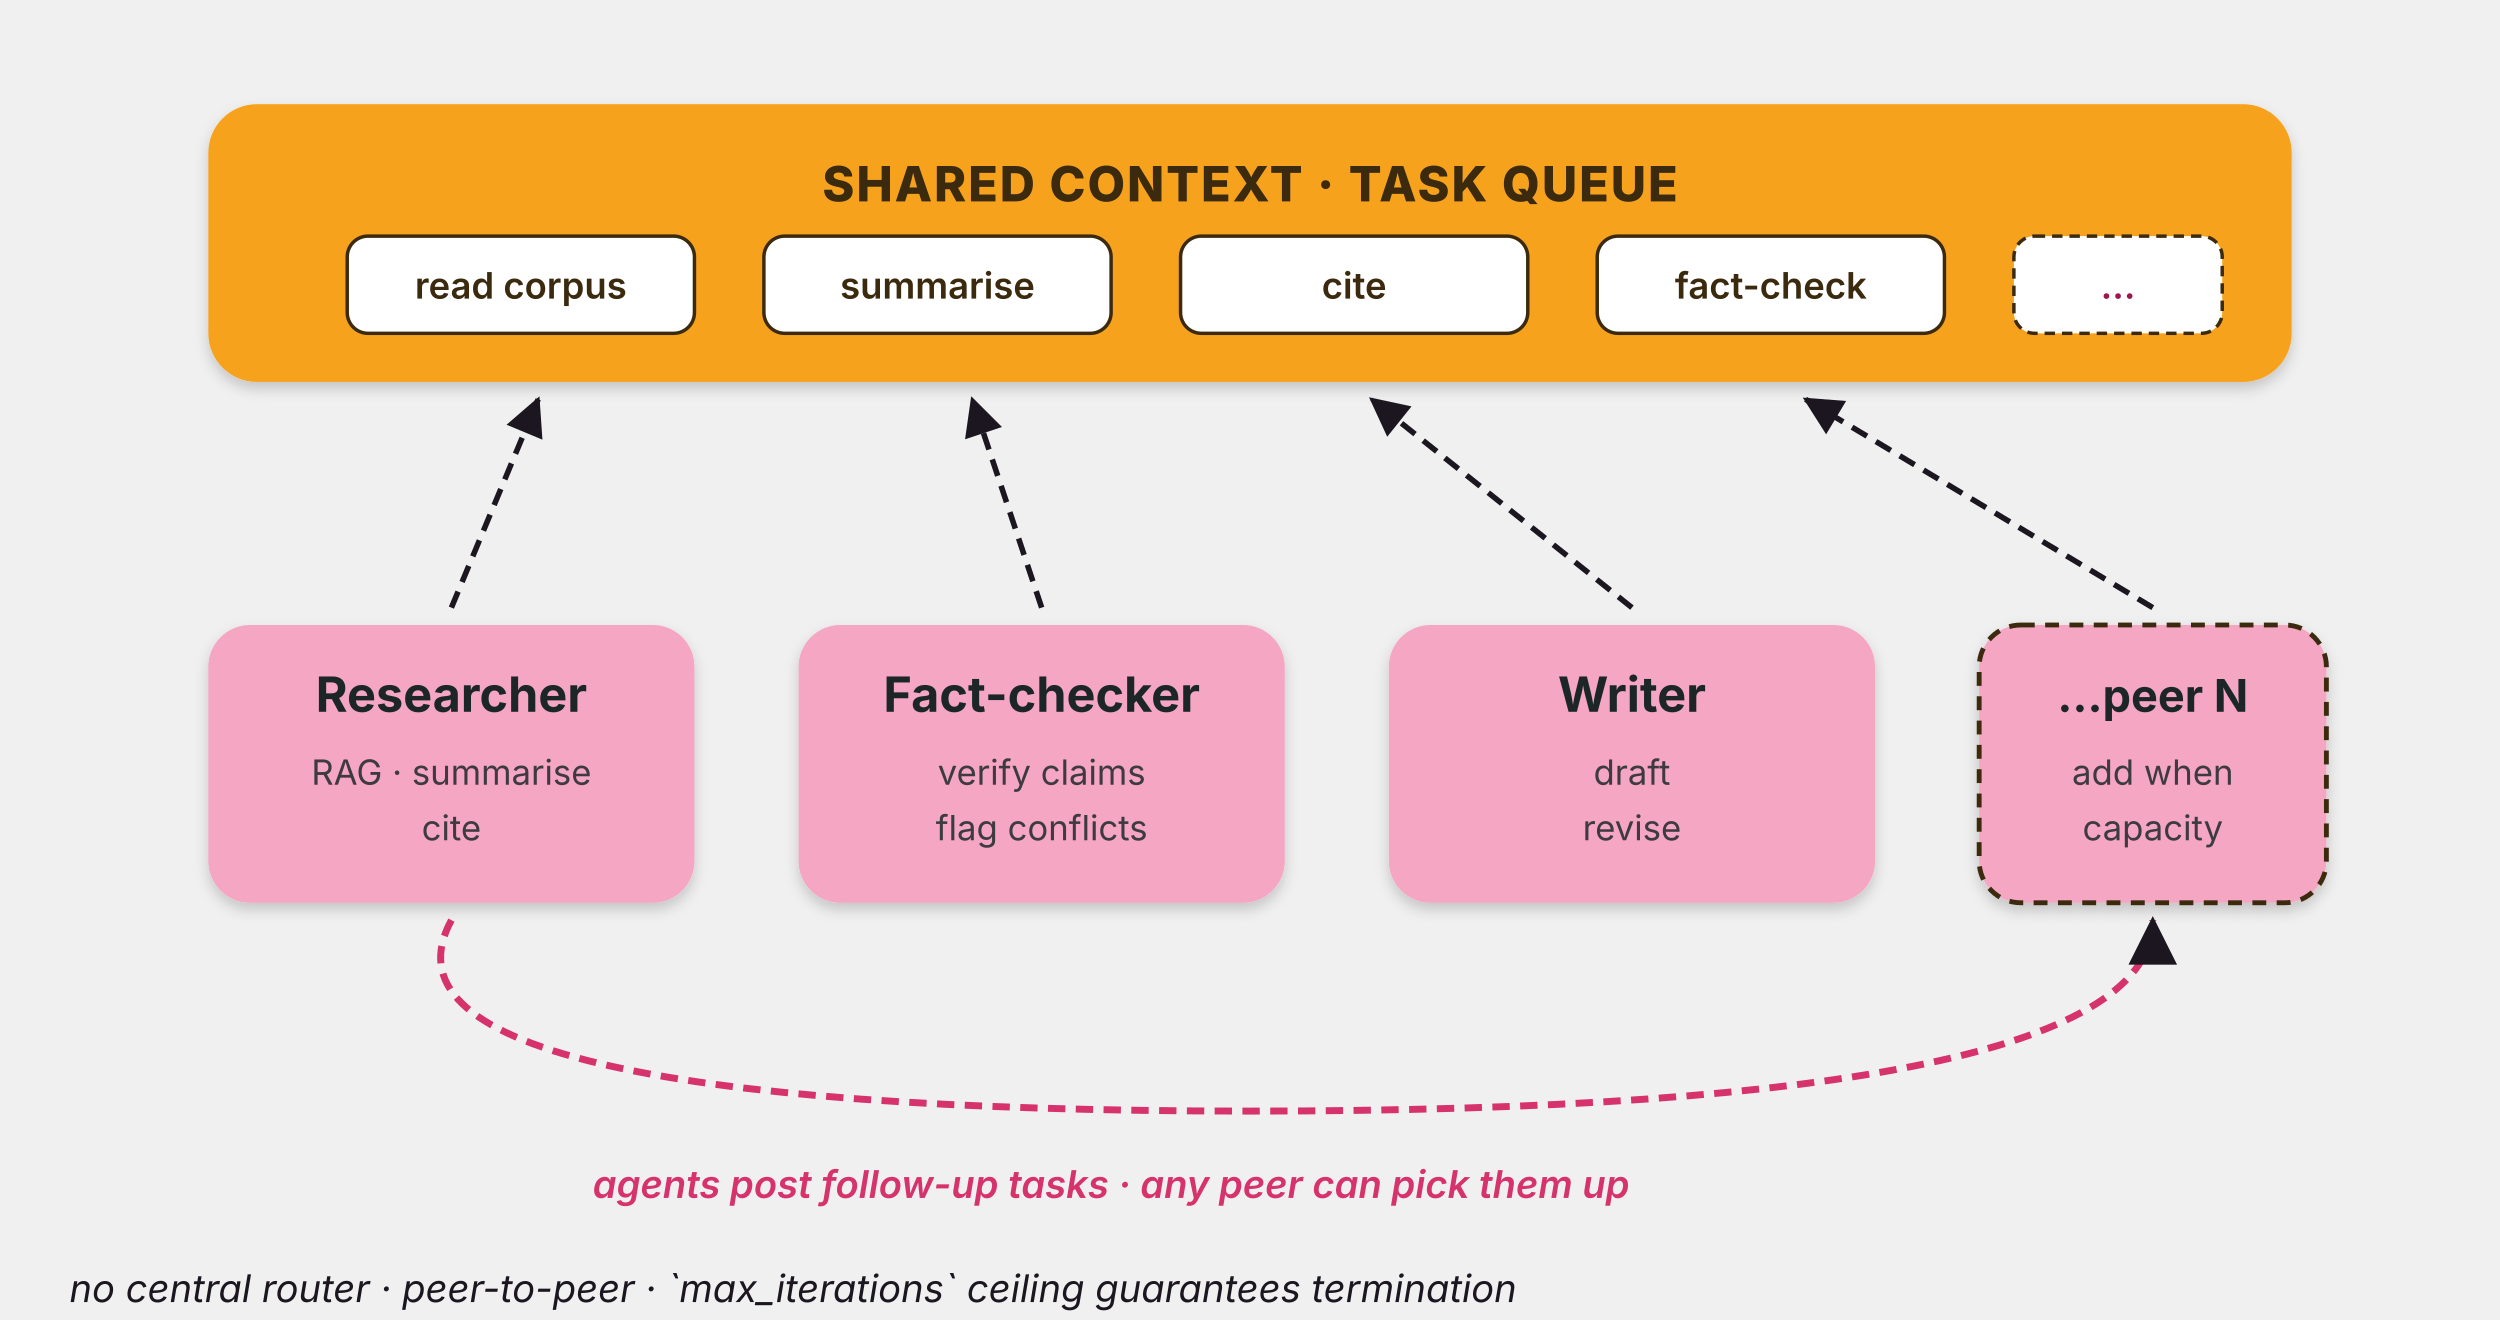
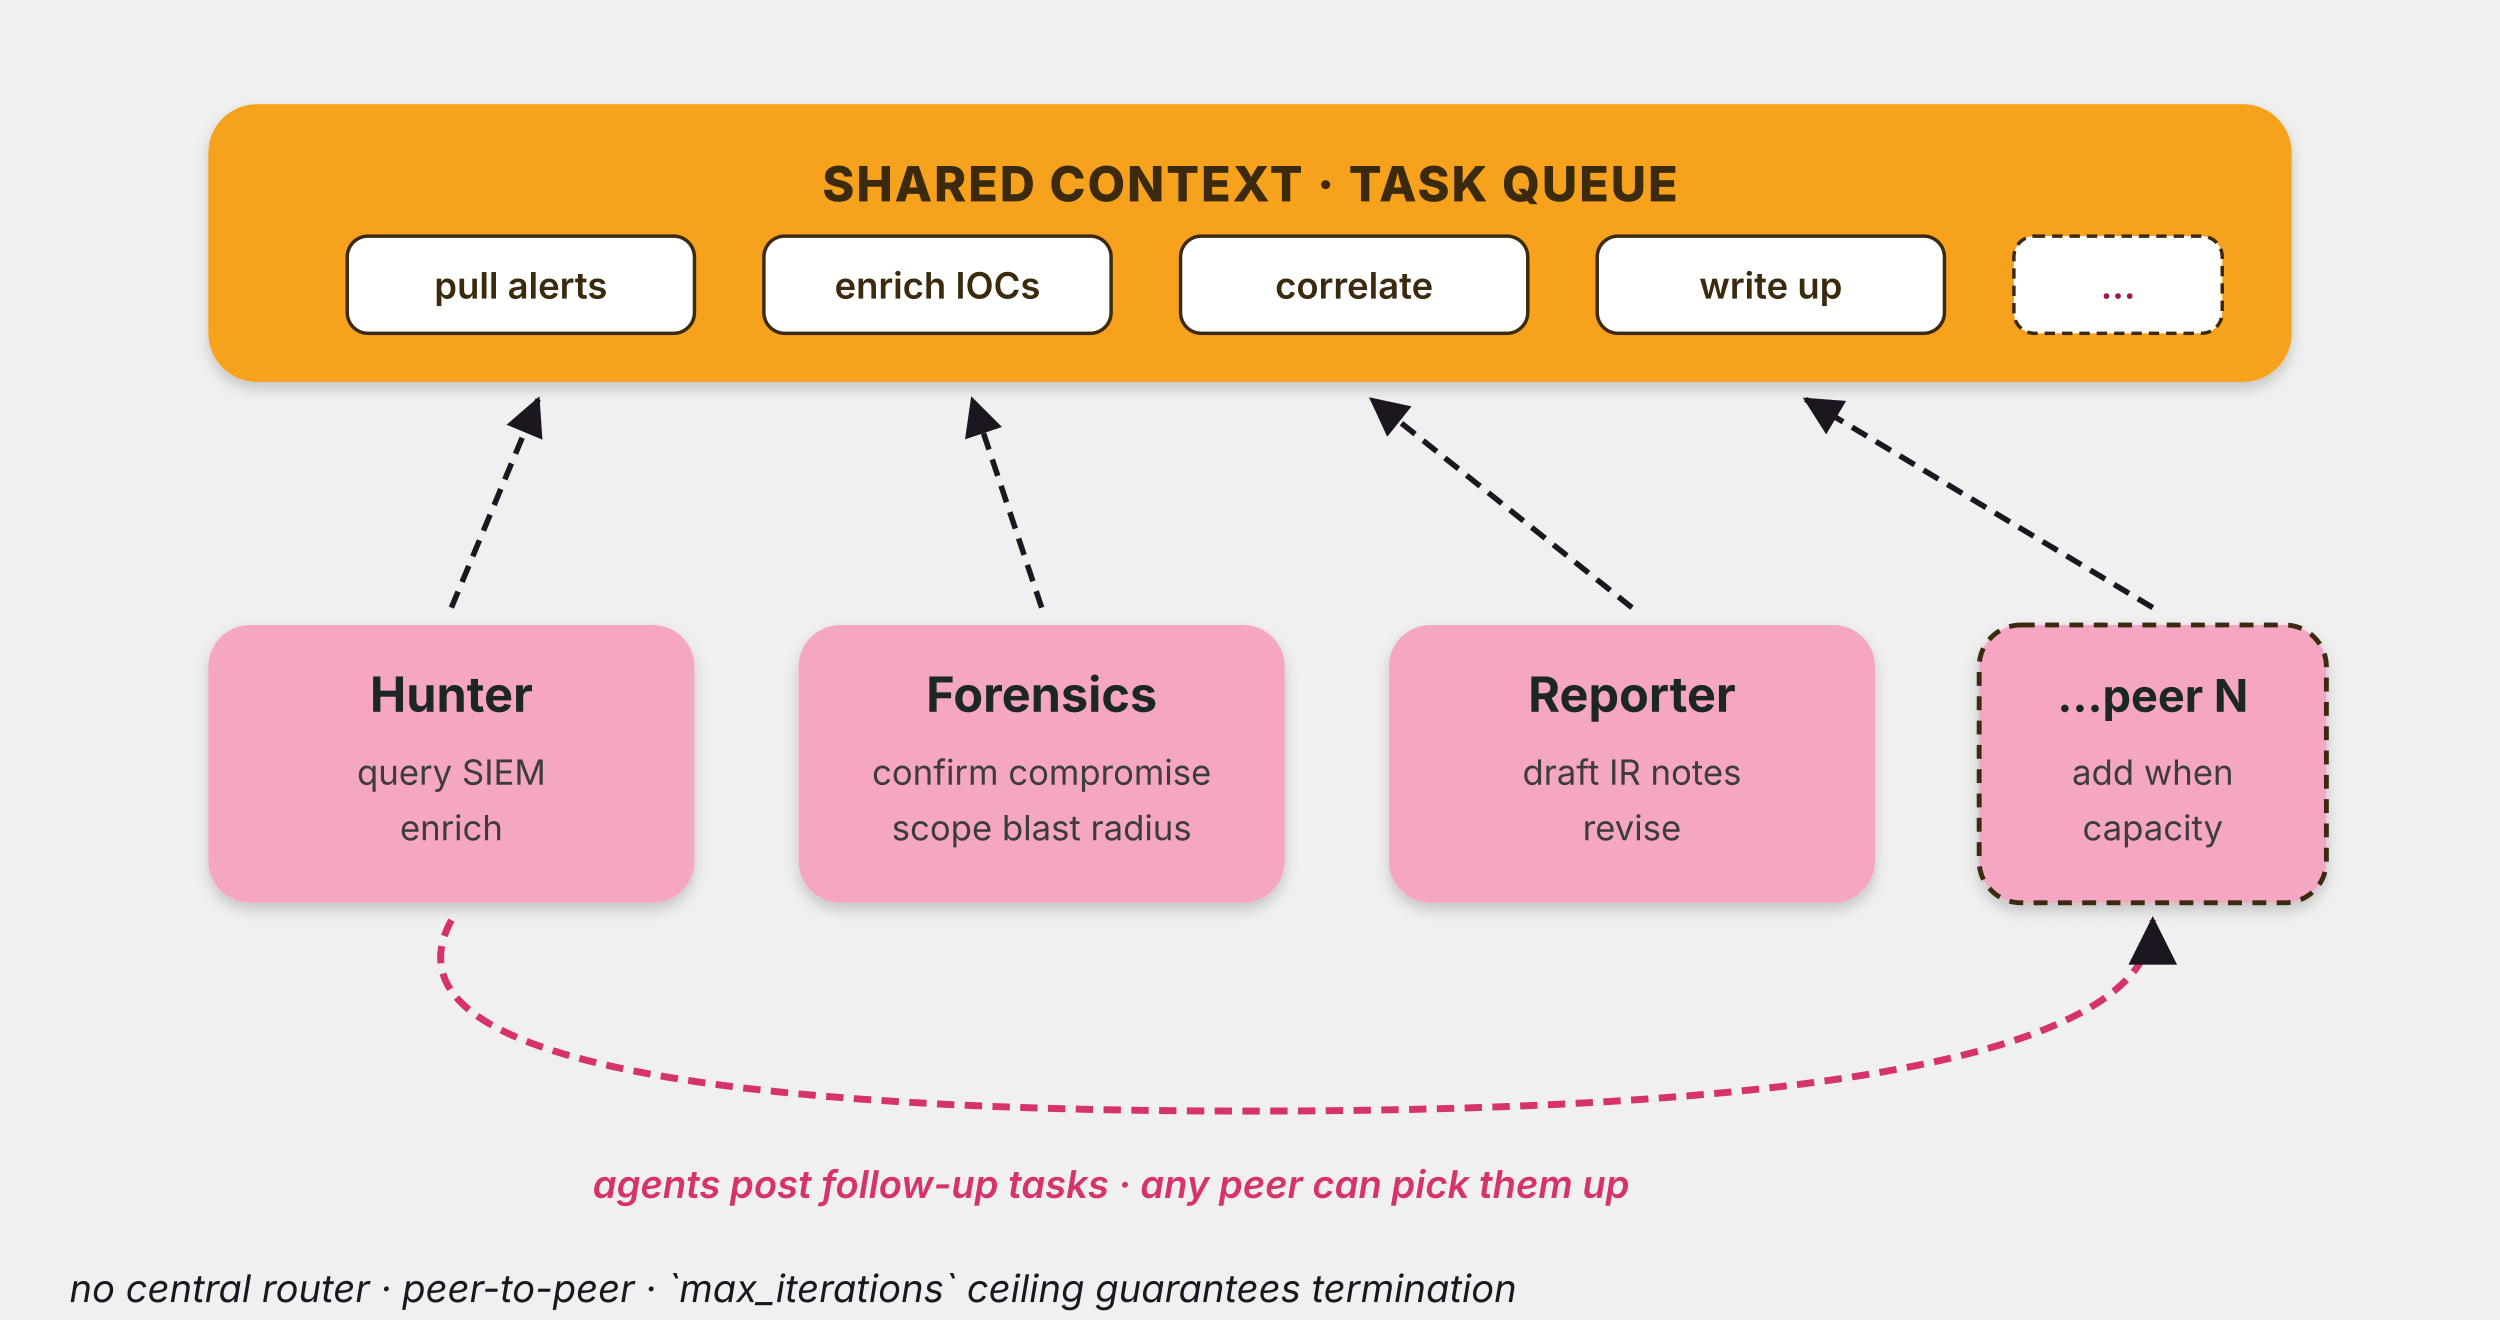
<svg xmlns="http://www.w3.org/2000/svg" viewBox="0 0 720 380" font-family="-apple-system, BlinkMacSystemFont, 'Inter', sans-serif" shape-rendering="geometricPrecision">
  <defs>
    <filter id="sh" x="-20%" y="-20%" width="140%" height="140%">
      <feGaussianBlur in="SourceAlpha" stdDeviation="2" />
      <feOffset dx="0" dy="2" result="o" />
      <feComponentTransfer>
        <feFuncA type="linear" slope="0.18" />
      </feComponentTransfer>
      <feMerge>
        <feMergeNode />
        <feMergeNode in="SourceGraphic" />
      </feMerge>
    </filter>
    <marker id="a" viewBox="0 0 12 12" refX="11" refY="6" markerWidth="7" markerHeight="7" orient="auto-start-reverse">
      <path d="M 0,0 L 12,6 L 0,12 z" fill="#1B1620" />
    </marker>
  </defs>
  <g filter="url(#sh)">
    <rect x="60" y="30" width="600" height="80" rx="14" fill="#F7A21E" />
    <text x="360" y="58" text-anchor="middle" font-size="14" font-weight="800" fill="#3A2A0F" letter-spacing="0.04em">SHARED CONTEXT · TASK QUEUE</text>
    <rect x="100" y="68" width="100" height="28" rx="6" fill="#FFFFFF" stroke="#3A2A0F" stroke-width="1" />
-     <text x="150" y="86" text-anchor="middle" font-size="10.5" font-weight="600" fill="#3A2A0F">read corpus</text>
+     <text x="150" y="86" text-anchor="middle" font-size="10.5" font-weight="600" fill="#3A2A0F">pull alerts</text>
    <rect x="220" y="68" width="100" height="28" rx="6" fill="#FFFFFF" stroke="#3A2A0F" stroke-width="1" />
-     <text x="270" y="86" text-anchor="middle" font-size="10.5" font-weight="600" fill="#3A2A0F">summarise</text>
+     <text x="270" y="86" text-anchor="middle" font-size="10.5" font-weight="600" fill="#3A2A0F">enrich IOCs</text>
    <rect x="340" y="68" width="100" height="28" rx="6" fill="#FFFFFF" stroke="#3A2A0F" stroke-width="1" />
-     <text x="390" y="86" text-anchor="middle" font-size="10.5" font-weight="600" fill="#3A2A0F">cite</text>
+     <text x="390" y="86" text-anchor="middle" font-size="10.5" font-weight="600" fill="#3A2A0F">correlate</text>
    <rect x="460" y="68" width="100" height="28" rx="6" fill="#FFFFFF" stroke="#3A2A0F" stroke-width="1" />
-     <text x="510" y="86" text-anchor="middle" font-size="10.5" font-weight="600" fill="#3A2A0F">fact-check</text>
+     <text x="510" y="86" text-anchor="middle" font-size="10.5" font-weight="600" fill="#3A2A0F">write up</text>
    <rect x="580" y="68" width="60" height="28" rx="6" fill="#FFFFFF" stroke="#3A2A0F" stroke-width="1" stroke-dasharray="3,2" />
    <text x="610" y="86" text-anchor="middle" font-size="10.5" font-weight="600" fill="#9D174D">…</text>
  </g>
  <g filter="url(#sh)">
    <rect x="60" y="180" width="140" height="80" rx="12" fill="#F4A6C2" />
-     <text x="130" y="205" text-anchor="middle" font-size="14" font-weight="700" fill="#1F2828">Researcher</text>
-     <text x="130" y="226" text-anchor="middle" font-size="10" fill="#1F2828" opacity="0.85">RAG · summarise</text>
-     <text x="130" y="242" text-anchor="middle" font-size="10" fill="#1F2828" opacity="0.85">cite</text>
+     <text x="130" y="205" text-anchor="middle" font-size="14" font-weight="700" fill="#1F2828">Hunter</text>
+     <text x="130" y="226" text-anchor="middle" font-size="10" fill="#1F2828" opacity="0.85">query SIEM</text>
+     <text x="130" y="242" text-anchor="middle" font-size="10" fill="#1F2828" opacity="0.85">enrich</text>
    <rect x="230" y="180" width="140" height="80" rx="12" fill="#F4A6C2" />
-     <text x="300" y="205" text-anchor="middle" font-size="14" font-weight="700" fill="#1F2828">Fact-checker</text>
-     <text x="300" y="226" text-anchor="middle" font-size="10" fill="#1F2828" opacity="0.85">verify claims</text>
-     <text x="300" y="242" text-anchor="middle" font-size="10" fill="#1F2828" opacity="0.85">flag conflicts</text>
+     <text x="300" y="205" text-anchor="middle" font-size="14" font-weight="700" fill="#1F2828">Forensics</text>
+     <text x="300" y="226" text-anchor="middle" font-size="10" fill="#1F2828" opacity="0.85">confirm compromise</text>
+     <text x="300" y="242" text-anchor="middle" font-size="10" fill="#1F2828" opacity="0.85">scope blast radius</text>
    <rect x="400" y="180" width="140" height="80" rx="12" fill="#F4A6C2" />
-     <text x="470" y="205" text-anchor="middle" font-size="14" font-weight="700" fill="#1F2828">Writer</text>
-     <text x="470" y="226" text-anchor="middle" font-size="10" fill="#1F2828" opacity="0.85">draft</text>
+     <text x="470" y="205" text-anchor="middle" font-size="14" font-weight="700" fill="#1F2828">Reporter</text>
+     <text x="470" y="226" text-anchor="middle" font-size="10" fill="#1F2828" opacity="0.85">draft IR notes</text>
    <text x="470" y="242" text-anchor="middle" font-size="10" fill="#1F2828" opacity="0.85">revise</text>
    <rect x="570" y="180" width="100" height="80" rx="12" fill="#F4A6C2" stroke="#3A2A0F" stroke-width="1.4" stroke-dasharray="4,3" />
    <text x="620" y="205" text-anchor="middle" font-size="13" font-weight="700" fill="#1F2828">…peer N</text>
    <text x="620" y="226" text-anchor="middle" font-size="10" fill="#1F2828" opacity="0.85">add when</text>
    <text x="620" y="242" text-anchor="middle" font-size="10" fill="#1F2828" opacity="0.85">capacity</text>
  </g>
  <line x1="130" y1="175" x2="155" y2="115" stroke="#1B1620" stroke-width="1.6" stroke-dasharray="5,3" marker-end="url(#a)" />
  <line x1="300" y1="175" x2="280" y2="115" stroke="#1B1620" stroke-width="1.6" stroke-dasharray="5,3" marker-end="url(#a)" />
  <line x1="470" y1="175" x2="395" y2="115" stroke="#1B1620" stroke-width="1.6" stroke-dasharray="5,3" marker-end="url(#a)" />
  <line x1="620" y1="175" x2="520" y2="115" stroke="#1B1620" stroke-width="1.6" stroke-dasharray="5,3" marker-end="url(#a)" />
  <path d="M 130 265 Q 100 320, 360 320 Q 620 320, 620 265" stroke="#D6336C" stroke-width="2" fill="none" stroke-dasharray="5,3" marker-end="url(#a)" />
  <text x="320" y="345" text-anchor="middle" font-size="11" font-weight="600" fill="#D6336C" font-style="italic">agents post follow-up tasks · any peer can pick them up</text>
  <text x="20" y="375" font-size="11" font-style="italic" fill="#1B1620">no central router · peer-to-peer · `max_iterations` ceiling guarantees termination</text>
</svg>
